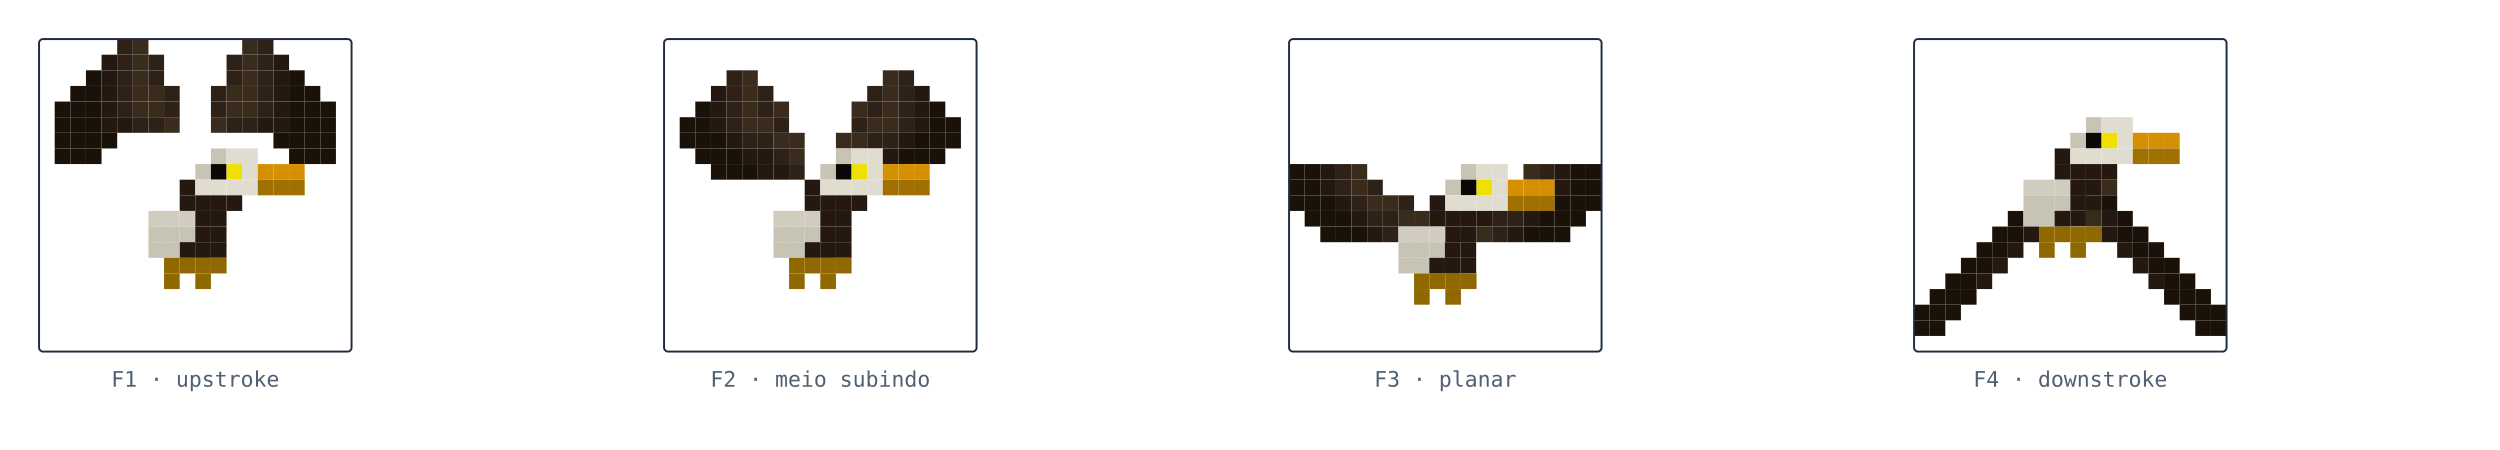
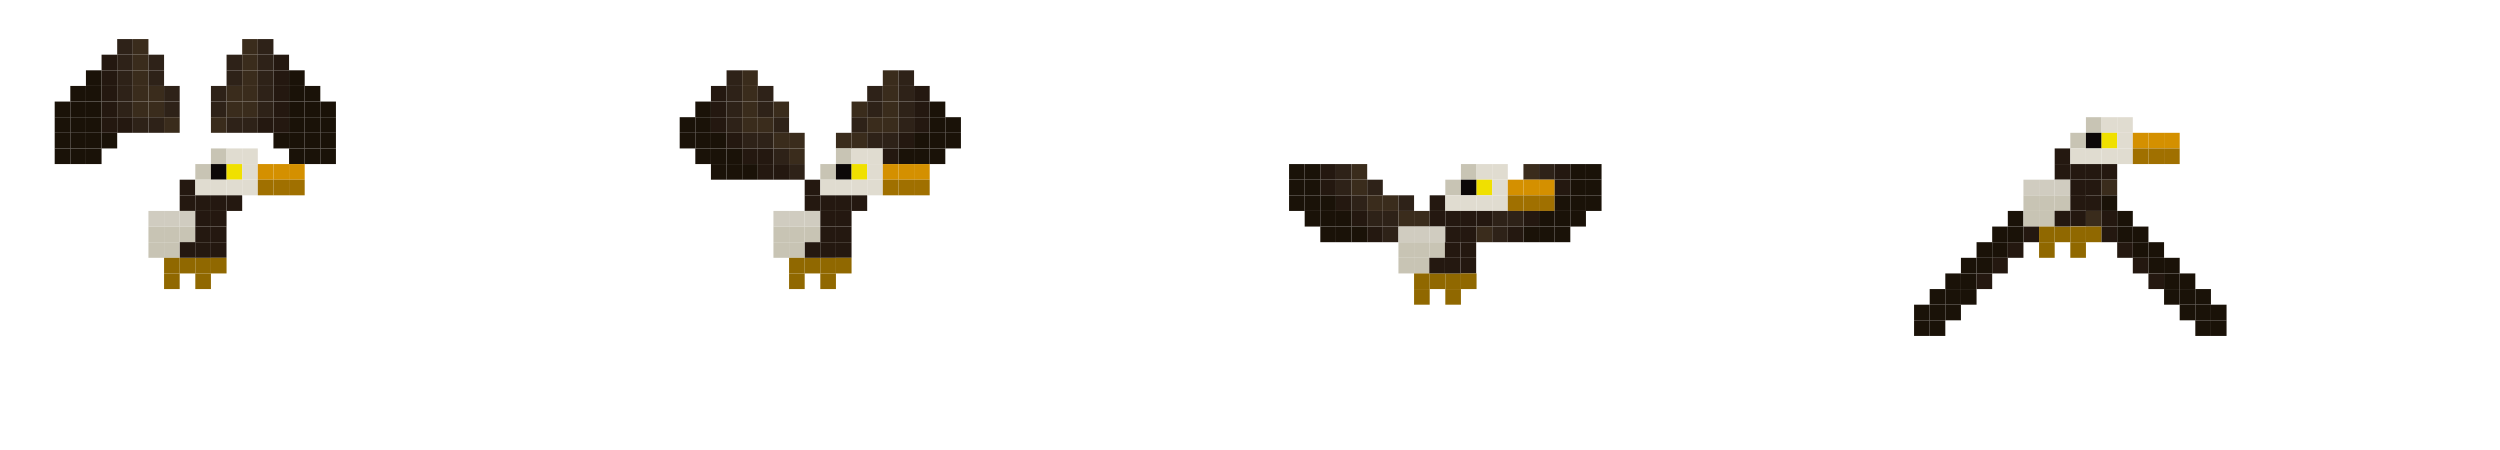
<svg xmlns="http://www.w3.org/2000/svg" width="1280" height="230" viewBox="0 0 1280 230" version="1.1" id="svg416">
  <defs id="defs416" />
  <g id="frame1">
    <rect x="28" y="52" width="8" height="8" fill="#1A1208" id="rect3" />
    <rect x="28" y="60" width="8" height="8" fill="#1A1208" id="rect4" />
    <rect x="28" y="68" width="8" height="8" fill="#1A1208" id="rect5" />
    <rect x="28" y="76" width="8" height="8" fill="#1A1208" id="rect6" />
    <rect x="36" y="44" width="8" height="8" fill="#1A1208" id="rect7" />
    <rect x="36" y="52" width="8" height="8" fill="#1A1208" id="rect8" />
    <rect x="36" y="60" width="8" height="8" fill="#1A1208" id="rect9" />
    <rect x="36" y="68" width="8" height="8" fill="#1A1208" id="rect10" />
    <rect x="36" y="76" width="8" height="8" fill="#1A1208" id="rect11" />
    <rect x="44" y="36" width="8" height="8" fill="#1A1208" id="rect12" />
    <rect x="44" y="44" width="8" height="8" fill="#1A1208" id="rect13" />
    <rect x="44" y="52" width="8" height="8" fill="#1A1208" id="rect14" />
    <rect x="44" y="60" width="8" height="8" fill="#1A1208" id="rect15" />
    <rect x="44" y="68" width="8" height="8" fill="#1A1208" id="rect16" />
    <rect x="44" y="76" width="8" height="8" fill="#1A1208" id="rect17" />
    <rect x="52" y="28" width="8" height="8" fill="#241810" id="rect18" />
    <rect x="52" y="36" width="8" height="8" fill="#241810" id="rect19" />
    <rect x="52" y="44" width="8" height="8" fill="#241810" id="rect20" />
    <rect x="52" y="52" width="8" height="8" fill="#241810" id="rect21" />
    <rect x="52" y="60" width="8" height="8" fill="#241810" id="rect22" />
    <rect x="52" y="68" width="8" height="8" fill="#1A1208" id="rect23" />
    <rect x="60" y="20" width="8" height="8" fill="#2E2218" id="rect24" />
    <rect x="60" y="28" width="8" height="8" fill="#2E2218" id="rect25" />
    <rect x="60" y="36" width="8" height="8" fill="#2E2218" id="rect26" />
    <rect x="60" y="44" width="8" height="8" fill="#2E2218" id="rect27" />
    <rect x="60" y="52" width="8" height="8" fill="#2E2218" id="rect28" />
    <rect x="60" y="60" width="8" height="8" fill="#241810" id="rect29" />
    <rect x="68" y="20" width="8" height="8" fill="#3A2C1C" id="rect30" />
    <rect x="68" y="28" width="8" height="8" fill="#3A2C1C" id="rect31" />
    <rect x="68" y="36" width="8" height="8" fill="#3A2C1C" id="rect32" />
    <rect x="68" y="44" width="8" height="8" fill="#3A2C1C" id="rect33" />
    <rect x="68" y="52" width="8" height="8" fill="#3A2C1C" id="rect34" />
    <rect x="68" y="60" width="8" height="8" fill="#2E2218" id="rect35" />
    <rect x="76" y="28" width="8" height="8" fill="#2E2218" id="rect36" />
    <rect x="76" y="36" width="8" height="8" fill="#2E2218" id="rect37" />
    <rect x="76" y="44" width="8" height="8" fill="#3A2C1C" id="rect38" />
    <rect x="76" y="52" width="8" height="8" fill="#3A2C1C" id="rect39" />
    <rect x="76" y="60" width="8" height="8" fill="#2E2218" id="rect40" />
    <rect x="76" y="108" width="8" height="8" fill="#D0CCC0" id="rect41" />
    <rect x="76" y="116" width="8" height="8" fill="#C8C4B4" id="rect42" />
    <rect x="76" y="124" width="8" height="8" fill="#C8C4B4" id="rect43" />
    <rect x="84" y="44" width="8" height="8" fill="#2E2218" id="rect44" />
    <rect x="84" y="52" width="8" height="8" fill="#2E2218" id="rect45" />
    <rect x="84" y="60" width="8" height="8" fill="#3A2C1C" id="rect46" />
    <rect x="84" y="108" width="8" height="8" fill="#D0CCC0" id="rect47" />
    <rect x="84" y="116" width="8" height="8" fill="#C8C4B4" id="rect48" />
    <rect x="84" y="124" width="8" height="8" fill="#C8C4B4" id="rect49" />
    <rect x="84" y="132" width="8" height="8" fill="#906800" id="rect50" />
    <rect x="84" y="140" width="8" height="8" fill="#906800" id="rect51" />
    <rect x="92" y="92" width="8" height="8" fill="#241810" id="rect52" />
    <rect x="92" y="100" width="8" height="8" fill="#241810" id="rect53" />
    <rect x="92" y="108" width="8" height="8" fill="#D0CCC0" id="rect54" />
    <rect x="92" y="116" width="8" height="8" fill="#C8C4B4" id="rect55" />
    <rect x="92" y="132" width="8" height="8" fill="#906800" id="rect56" />
    <rect x="100" y="84" width="8" height="8" fill="#C8C4B4" id="rect57" />
    <rect x="100" y="92" width="8" height="8" fill="#E0DCD0" id="rect58" />
    <rect x="100" y="100" width="8" height="8" fill="#241810" id="rect59" />
    <rect x="100" y="108" width="8" height="8" fill="#241810" id="rect60" />
    <rect x="100" y="132" width="8" height="8" fill="#906800" id="rect61" />
    <rect x="100" y="140" width="8" height="8" fill="#906800" id="rect62" />
    <rect x="108" y="44" width="8" height="8" fill="#2E2218" id="rect63" />
    <rect x="108" y="52" width="8" height="8" fill="#2E2218" id="rect64" />
    <rect x="108" y="60" width="8" height="8" fill="#3A2C1C" id="rect65" />
    <rect x="108" y="76" width="8" height="8" fill="#C8C4B4" id="rect66" />
    <rect x="108" y="84" width="8" height="8" fill="#0C0808" id="rect67" />
    <rect x="108" y="92" width="8" height="8" fill="#E0DCD0" id="rect68" />
    <rect x="108" y="100" width="8" height="8" fill="#241810" id="rect69" />
    <rect x="108" y="108" width="8" height="8" fill="#241810" id="rect70" />
    <rect x="99.974" y="115.99" width="8" height="8" fill="#241810" id="rect59-5" />
    <rect x="99.974" y="123.99" width="8" height="8" fill="#241810" id="rect60-1" />
    <rect x="92.057" y="123.979" width="8" height="8" fill="#241810" id="rect60-1-5" />
    <rect x="107.974" y="115.99" width="8" height="8" fill="#241810" id="rect69-7" />
    <rect x="107.974" y="123.99" width="8" height="8" fill="#241810" id="rect70-1" />
    <rect x="108" y="132" width="8" height="8" fill="#906800" id="rect71" />
    <rect x="116" y="28" width="8" height="8" fill="#2E2218" id="rect72" />
    <rect x="116" y="36" width="8" height="8" fill="#2E2218" id="rect73" />
    <rect x="116" y="44" width="8" height="8" fill="#3A2C1C" id="rect74" />
    <rect x="116" y="52" width="8" height="8" fill="#3A2C1C" id="rect75" />
    <rect x="116" y="60" width="8" height="8" fill="#2E2218" id="rect76" />
    <rect x="116" y="76" width="8" height="8" fill="#E0DCD0" id="rect77" />
    <rect x="116" y="84" width="8" height="8" fill="#F0E000" id="rect78" />
    <rect x="116" y="92" width="8" height="8" fill="#E0DCD0" id="rect79" />
    <rect x="116" y="100" width="8" height="8" fill="#241810" id="rect80" />
    <rect x="124" y="20" width="8" height="8" fill="#3A2C1C" id="rect81" />
    <rect x="124" y="28" width="8" height="8" fill="#3A2C1C" id="rect82" />
    <rect x="124" y="36" width="8" height="8" fill="#3A2C1C" id="rect83" />
    <rect x="124" y="44" width="8" height="8" fill="#3A2C1C" id="rect84" />
    <rect x="124" y="52" width="8" height="8" fill="#3A2C1C" id="rect85" />
    <rect x="124" y="60" width="8" height="8" fill="#2E2218" id="rect86" />
    <rect x="124" y="76" width="8" height="8" fill="#E0DCD0" id="rect87" />
    <rect x="124" y="84" width="8" height="8" fill="#E0DCD0" id="rect88" />
    <rect x="124" y="92" width="8" height="8" fill="#E0DCD0" id="rect89" />
    <rect x="132" y="20" width="8" height="8" fill="#2E2218" id="rect90" />
    <rect x="132" y="28" width="8" height="8" fill="#2E2218" id="rect91" />
    <rect x="132" y="36" width="8" height="8" fill="#2E2218" id="rect92" />
    <rect x="132" y="44" width="8" height="8" fill="#2E2218" id="rect93" />
    <rect x="132" y="52" width="8" height="8" fill="#2E2218" id="rect94" />
    <rect x="132" y="60" width="8" height="8" fill="#241810" id="rect95" />
    <rect x="132" y="84" width="8" height="8" fill="#D49000" id="rect96" />
    <rect x="132" y="92" width="8" height="8" fill="#A07000" id="rect97" />
    <rect x="140" y="28" width="8" height="8" fill="#241810" id="rect98" />
    <rect x="140" y="36" width="8" height="8" fill="#241810" id="rect99" />
    <rect x="140" y="44" width="8" height="8" fill="#241810" id="rect100" />
    <rect x="140" y="52" width="8" height="8" fill="#241810" id="rect101" />
    <rect x="140" y="60" width="8" height="8" fill="#241810" id="rect102" />
    <rect x="140" y="68" width="8" height="8" fill="#1A1208" id="rect103" />
    <rect x="140" y="84" width="8" height="8" fill="#D49000" id="rect104" />
    <rect x="140" y="92" width="8" height="8" fill="#A07000" id="rect105" />
    <rect x="148" y="36" width="8" height="8" fill="#1A1208" id="rect106" />
    <rect x="148" y="44" width="8" height="8" fill="#1A1208" id="rect107" />
    <rect x="148" y="52" width="8" height="8" fill="#1A1208" id="rect108" />
    <rect x="148" y="60" width="8" height="8" fill="#1A1208" id="rect109" />
    <rect x="148" y="68" width="8" height="8" fill="#1A1208" id="rect110" />
    <rect x="148" y="76" width="8" height="8" fill="#1A1208" id="rect111" />
    <rect x="148" y="84" width="8" height="8" fill="#D49000" id="rect112" />
    <rect x="148" y="92" width="8" height="8" fill="#A07000" id="rect113" />
    <rect x="156" y="44" width="8" height="8" fill="#1A1208" id="rect114" />
    <rect x="156" y="52" width="8" height="8" fill="#1A1208" id="rect115" />
    <rect x="156" y="60" width="8" height="8" fill="#1A1208" id="rect116" />
    <rect x="156" y="68" width="8" height="8" fill="#1A1208" id="rect117" />
    <rect x="156" y="76" width="8" height="8" fill="#1A1208" id="rect118" />
    <rect x="164" y="52" width="8" height="8" fill="#1A1208" id="rect119" />
    <rect x="164" y="60" width="8" height="8" fill="#1A1208" id="rect120" />
    <rect x="164" y="68" width="8" height="8" fill="#1A1208" id="rect121" />
    <rect x="164" y="76" width="8" height="8" fill="#1A1208" id="rect122" />
-     <rect x="20" y="20" width="160" height="160" fill="none" stroke="#1E2C40" stroke-width="1" rx="2" id="rect123" />
-     <text x="100" y="198" text-anchor="middle" font-family="monospace" font-size="11" fill="#506070" id="text123">F1 · upstroke</text>
  </g>
  <g id="frame2">
    <rect x="348" y="60" width="8" height="8" fill="#1A1208" id="rect125" />
    <rect x="348" y="68" width="8" height="8" fill="#1A1208" id="rect126" />
    <rect x="356" y="52" width="8" height="8" fill="#1A1208" id="rect127" />
    <rect x="356" y="60" width="8" height="8" fill="#1A1208" id="rect128" />
    <rect x="356" y="68" width="8" height="8" fill="#1A1208" id="rect129" />
    <rect x="356" y="76" width="8" height="8" fill="#1A1208" id="rect130" />
    <rect x="364" y="44" width="8" height="8" fill="#241810" id="rect131" />
    <rect x="364" y="52" width="8" height="8" fill="#241810" id="rect132" />
    <rect x="364" y="60" width="8" height="8" fill="#241810" id="rect133" />
    <rect x="364" y="68" width="8" height="8" fill="#1A1208" id="rect134" />
    <rect x="364" y="76" width="8" height="8" fill="#1A1208" id="rect135" />
    <rect x="364" y="84" width="8" height="8" fill="#1A1208" id="rect136" />
    <rect x="372" y="36" width="8" height="8" fill="#2E2218" id="rect137" />
    <rect x="372" y="44" width="8" height="8" fill="#2E2218" id="rect138" />
    <rect x="372" y="52" width="8" height="8" fill="#2E2218" id="rect139" />
    <rect x="372" y="60" width="8" height="8" fill="#2E2218" id="rect140" />
    <rect x="372" y="68" width="8" height="8" fill="#241810" id="rect141" />
    <rect x="372" y="76" width="8" height="8" fill="#1A1208" id="rect142" />
    <rect x="372" y="84" width="8" height="8" fill="#1A1208" id="rect143" />
    <rect x="380" y="36" width="8" height="8" fill="#3A2C1C" id="rect144" />
    <rect x="380" y="44" width="8" height="8" fill="#3A2C1C" id="rect145" />
    <rect x="380" y="52" width="8" height="8" fill="#3A2C1C" id="rect146" />
    <rect x="380" y="60" width="8" height="8" fill="#3A2C1C" id="rect147" />
    <rect x="380" y="68" width="8" height="8" fill="#2E2218" id="rect148" />
    <rect x="380" y="76" width="8" height="8" fill="#241810" id="rect149" />
    <rect x="380" y="84" width="8" height="8" fill="#1A1208" id="rect150" />
    <rect x="388" y="44" width="8" height="8" fill="#2E2218" id="rect151" />
    <rect x="388" y="52" width="8" height="8" fill="#2E2218" id="rect152" />
    <rect x="388" y="60" width="8" height="8" fill="#3A2C1C" id="rect153" />
    <rect x="388" y="68" width="8" height="8" fill="#2E2218" id="rect154" />
    <rect x="388" y="76" width="8" height="8" fill="#241810" id="rect155" />
    <rect x="388" y="84" width="8" height="8" fill="#241810" id="rect156" />
    <rect x="396" y="52" width="8" height="8" fill="#3A2C1C" id="rect157" />
    <rect x="396" y="60" width="8" height="8" fill="#2E2218" id="rect158" />
    <rect x="396" y="68" width="8" height="8" fill="#3A2C1C" id="rect159" />
    <rect x="396" y="76" width="8" height="8" fill="#2E2218" id="rect160" />
    <rect x="396" y="84" width="8" height="8" fill="#241810" id="rect161" />
    <rect x="396" y="108" width="8" height="8" fill="#D0CCC0" id="rect162" />
    <rect x="396" y="116" width="8" height="8" fill="#C8C4B4" id="rect163" />
    <rect x="396" y="124" width="8" height="8" fill="#C8C4B4" id="rect164" />
    <rect x="404" y="68" width="8" height="8" fill="#3A2C1C" id="rect165" />
    <rect x="404" y="76" width="8" height="8" fill="#3A2C1C" id="rect166" />
    <rect x="404" y="84" width="8" height="8" fill="#2E2218" id="rect167" />
    <rect x="404" y="108" width="8" height="8" fill="#D0CCC0" id="rect168" />
    <rect x="404" y="116" width="8" height="8" fill="#C8C4B4" id="rect169" />
    <rect x="404" y="124" width="8" height="8" fill="#C8C4B4" id="rect170" />
    <rect x="404" y="132" width="8" height="8" fill="#906800" id="rect171" />
    <rect x="404" y="140" width="8" height="8" fill="#906800" id="rect172" />
    <rect x="412" y="92" width="8" height="8" fill="#241810" id="rect173" />
    <rect x="412" y="100" width="8" height="8" fill="#241810" id="rect174" />
    <rect x="412" y="108" width="8" height="8" fill="#D0CCC0" id="rect175" />
    <rect x="412" y="116" width="8" height="8" fill="#C8C4B4" id="rect176" />
    <rect x="412" y="132" width="8" height="8" fill="#906800" id="rect177" />
    <rect x="420" y="84" width="8" height="8" fill="#C8C4B4" id="rect178" />
    <rect x="420" y="92" width="8" height="8" fill="#E0DCD0" id="rect179" />
    <rect x="420" y="100" width="8" height="8" fill="#241810" id="rect180" />
    <rect x="420" y="108" width="8" height="8" fill="#241810" id="rect181" />
    <rect x="420" y="132" width="8" height="8" fill="#906800" id="rect182" />
    <rect x="420" y="140" width="8" height="8" fill="#906800" id="rect183" />
    <rect x="428" y="68" width="8" height="8" fill="#3A2C1C" id="rect184" />
    <rect x="428" y="76" width="8" height="8" fill="#C8C4B4" id="rect185" />
    <rect x="428" y="84" width="8" height="8" fill="#0C0808" id="rect186" />
    <rect x="428" y="92" width="8" height="8" fill="#E0DCD0" id="rect187" />
    <rect x="428" y="100" width="8" height="8" fill="#241810" id="rect188" />
    <rect x="428" y="108" width="8" height="8" fill="#241810" id="rect189" />
    <rect x="419.996" y="115.99" width="8" height="8" fill="#241810" id="rect180-6" />
    <rect x="419.996" y="123.99" width="8" height="8" fill="#241810" id="rect181-8" />
    <rect x="412.057" y="124.002" width="8" height="8" fill="#241810" id="rect181-8-1" />
    <rect x="427.996" y="115.99" width="8" height="8" fill="#241810" id="rect188-5" />
    <rect x="427.996" y="123.99" width="8" height="8" fill="#241810" id="rect189-7" />
    <rect x="428" y="132" width="8" height="8" fill="#906800" id="rect190" />
    <rect x="436" y="52" width="8" height="8" fill="#3A2C1C" id="rect191" />
    <rect x="436" y="60" width="8" height="8" fill="#2E2218" id="rect192" />
    <rect x="436" y="68" width="8" height="8" fill="#3A2C1C" id="rect193" />
    <rect x="436" y="76" width="8" height="8" fill="#E0DCD0" id="rect194" />
    <rect x="436" y="84" width="8" height="8" fill="#F0E000" id="rect195" />
    <rect x="436" y="92" width="8" height="8" fill="#E0DCD0" id="rect196" />
    <rect x="436" y="100" width="8" height="8" fill="#241810" id="rect197" />
    <rect x="444" y="44" width="8" height="8" fill="#2E2218" id="rect198" />
    <rect x="444" y="52" width="8" height="8" fill="#2E2218" id="rect199" />
    <rect x="444" y="60" width="8" height="8" fill="#3A2C1C" id="rect200" />
    <rect x="444" y="68" width="8" height="8" fill="#2E2218" id="rect201" />
    <rect x="444" y="76" width="8" height="8" fill="#E0DCD0" id="rect202" />
    <rect x="444" y="84" width="8" height="8" fill="#E0DCD0" id="rect203" />
    <rect x="444" y="92" width="8" height="8" fill="#E0DCD0" id="rect204" />
    <rect x="452" y="36" width="8" height="8" fill="#3A2C1C" id="rect205" />
    <rect x="452" y="44" width="8" height="8" fill="#3A2C1C" id="rect206" />
    <rect x="452" y="52" width="8" height="8" fill="#3A2C1C" id="rect207" />
    <rect x="452" y="60" width="8" height="8" fill="#3A2C1C" id="rect208" />
    <rect x="452" y="68" width="8" height="8" fill="#2E2218" id="rect209" />
    <rect x="452" y="76" width="8" height="8" fill="#241810" id="rect210" />
    <rect x="452" y="84" width="8" height="8" fill="#D49000" id="rect211" />
    <rect x="452" y="92" width="8" height="8" fill="#A07000" id="rect212" />
    <rect x="460" y="36" width="8" height="8" fill="#2E2218" id="rect213" />
    <rect x="460" y="44" width="8" height="8" fill="#2E2218" id="rect214" />
    <rect x="460" y="52" width="8" height="8" fill="#2E2218" id="rect215" />
    <rect x="460" y="60" width="8" height="8" fill="#2E2218" id="rect216" />
    <rect x="460" y="68" width="8" height="8" fill="#241810" id="rect217" />
    <rect x="460" y="76" width="8" height="8" fill="#1A1208" id="rect218" />
    <rect x="460" y="84" width="8" height="8" fill="#D49000" id="rect219" />
    <rect x="460" y="92" width="8" height="8" fill="#A07000" id="rect220" />
    <rect x="468" y="44" width="8" height="8" fill="#241810" id="rect221" />
    <rect x="468" y="52" width="8" height="8" fill="#241810" id="rect222" />
    <rect x="468" y="60" width="8" height="8" fill="#241810" id="rect223" />
    <rect x="468" y="68" width="8" height="8" fill="#1A1208" id="rect224" />
    <rect x="468" y="76" width="8" height="8" fill="#1A1208" id="rect225" />
    <rect x="468" y="84" width="8" height="8" fill="#D49000" id="rect226" />
    <rect x="468" y="92" width="8" height="8" fill="#A07000" id="rect227" />
    <rect x="476" y="52" width="8" height="8" fill="#1A1208" id="rect228" />
    <rect x="476" y="60" width="8" height="8" fill="#1A1208" id="rect229" />
    <rect x="476" y="68" width="8" height="8" fill="#1A1208" id="rect230" />
    <rect x="476" y="76" width="8" height="8" fill="#1A1208" id="rect231" />
    <rect x="484" y="60" width="8" height="8" fill="#1A1208" id="rect232" />
    <rect x="484" y="68" width="8" height="8" fill="#1A1208" id="rect233" />
-     <rect x="340" y="20" width="160" height="160" fill="none" stroke="#1E2C40" stroke-width="1" rx="2" id="rect234" />
-     <text x="420" y="198" text-anchor="middle" font-family="monospace" font-size="11" fill="#506070" id="text234">F2 · meio subindo</text>
  </g>
  <g id="frame3">
    <rect x="660" y="84" width="8" height="8" fill="#1A1208" id="rect236" />
    <rect x="660" y="92" width="8" height="8" fill="#1A1208" id="rect237" />
    <rect x="660" y="100" width="8" height="8" fill="#1A1208" id="rect238" />
    <rect x="668" y="84" width="8" height="8" fill="#1A1208" id="rect239" />
    <rect x="668" y="92" width="8" height="8" fill="#1A1208" id="rect240" />
    <rect x="668" y="100" width="8" height="8" fill="#1A1208" id="rect241" />
    <rect x="668" y="108" width="8" height="8" fill="#1A1208" id="rect242" />
    <rect x="676" y="84" width="8" height="8" fill="#241810" id="rect243" />
    <rect x="676" y="92" width="8" height="8" fill="#241810" id="rect244" />
    <rect x="676" y="100" width="8" height="8" fill="#1A1208" id="rect245" />
    <rect x="676" y="108" width="8" height="8" fill="#1A1208" id="rect246" />
    <rect x="676" y="116" width="8" height="8" fill="#1A1208" id="rect247" />
    <rect x="684" y="84" width="8" height="8" fill="#2E2218" id="rect248" />
    <rect x="684" y="92" width="8" height="8" fill="#2E2218" id="rect249" />
    <rect x="684" y="100" width="8" height="8" fill="#241810" id="rect250" />
    <rect x="684" y="108" width="8" height="8" fill="#1A1208" id="rect251" />
    <rect x="684" y="116" width="8" height="8" fill="#1A1208" id="rect252" />
    <rect x="692" y="84" width="8" height="8" fill="#3A2C1C" id="rect253" />
    <rect x="692" y="92" width="8" height="8" fill="#3A2C1C" id="rect254" />
    <rect x="692" y="100" width="8" height="8" fill="#2E2218" id="rect255" />
    <rect x="692" y="108" width="8" height="8" fill="#241810" id="rect256" />
    <rect x="692" y="116" width="8" height="8" fill="#1A1208" id="rect257" />
    <rect x="700" y="92" width="8" height="8" fill="#2E2218" id="rect258" />
    <rect x="700" y="100" width="8" height="8" fill="#3A2C1C" id="rect259" />
    <rect x="700" y="108" width="8" height="8" fill="#2E2218" id="rect260" />
    <rect x="700" y="116" width="8" height="8" fill="#241810" id="rect261" />
    <rect x="708" y="100" width="8" height="8" fill="#3A2C1C" id="rect262" />
    <rect x="708" y="108" width="8" height="8" fill="#2E2218" id="rect263" />
    <rect x="708" y="116" width="8" height="8" fill="#2E2218" id="rect264" />
    <rect x="716" y="100" width="8" height="8" fill="#2E2218" id="rect265" />
    <rect x="716" y="108" width="8" height="8" fill="#3A2C1C" id="rect266" />
    <rect x="716" y="116" width="8" height="8" fill="#D0CCC0" id="rect267" />
    <rect x="716" y="124" width="8" height="8" fill="#C8C4B4" id="rect268" />
    <rect x="716" y="132" width="8" height="8" fill="#C8C4B4" id="rect269" />
    <rect x="724" y="108" width="8" height="8" fill="#3A2C1C" id="rect270" />
    <rect x="724" y="116" width="8" height="8" fill="#D0CCC0" id="rect271" />
    <rect x="724" y="124" width="8" height="8" fill="#C8C4B4" id="rect272" />
    <rect x="724" y="132" width="8" height="8" fill="#C8C4B4" id="rect273" />
    <rect x="724" y="140" width="8" height="8" fill="#906800" id="rect274" />
    <rect x="724" y="148" width="8" height="8" fill="#906800" id="rect275" />
    <rect x="732" y="100" width="8" height="8" fill="#241810" id="rect276" />
    <rect x="732" y="108" width="8" height="8" fill="#241810" id="rect277" />
    <rect x="732" y="116" width="8" height="8" fill="#D0CCC0" id="rect278" />
    <rect x="732" y="124" width="8" height="8" fill="#C8C4B4" id="rect279" />
    <rect x="732" y="140" width="8" height="8" fill="#906800" id="rect280" />
    <rect x="740" y="92" width="8" height="8" fill="#C8C4B4" id="rect281" />
    <rect x="740" y="100" width="8" height="8" fill="#E0DCD0" id="rect282" />
    <rect x="740" y="108" width="8" height="8" fill="#241810" id="rect283" />
    <rect x="740" y="116" width="8" height="8" fill="#241810" id="rect284" />
    <rect x="740" y="140" width="8" height="8" fill="#906800" id="rect285" />
    <rect x="740" y="148" width="8" height="8" fill="#906800" id="rect286" />
    <rect x="748" y="84" width="8" height="8" fill="#C8C4B4" id="rect287" />
    <rect x="748" y="92" width="8" height="8" fill="#0C0808" id="rect288" />
    <rect x="748" y="100" width="8" height="8" fill="#E0DCD0" id="rect289" />
    <rect x="748" y="108" width="8" height="8" fill="#241810" id="rect290" />
    <rect x="748" y="116" width="8" height="8" fill="#241810" id="rect291" />
    <rect x="739.798" y="124.012" width="8" height="8" fill="#241810" id="rect283-3" />
    <rect x="739.798" y="132.012" width="8" height="8" fill="#241810" id="rect284-3" />
    <rect x="731.813" y="131.993" width="8" height="8" fill="#241810" id="rect284-3-3" />
    <rect x="747.798" y="124.012" width="8" height="8" fill="#241810" id="rect290-4" />
    <rect x="747.798" y="132.012" width="8" height="8" fill="#241810" id="rect291-1" />
    <rect x="748" y="140" width="8" height="8" fill="#906800" id="rect292" />
    <rect x="756" y="84" width="8" height="8" fill="#E0DCD0" id="rect293" />
    <rect x="756" y="92" width="8" height="8" fill="#F0E000" id="rect294" />
    <rect x="756" y="100" width="8" height="8" fill="#E0DCD0" id="rect295" />
    <rect x="756" y="108" width="8" height="8" fill="#241810" id="rect296" />
    <rect x="756" y="116" width="8" height="8" fill="#3A2C1C" id="rect297" />
    <rect x="764" y="84" width="8" height="8" fill="#E0DCD0" id="rect298" />
    <rect x="764" y="92" width="8" height="8" fill="#E0DCD0" id="rect299" />
    <rect x="764" y="100" width="8" height="8" fill="#E0DCD0" id="rect300" />
    <rect x="764" y="108" width="8" height="8" fill="#2E2218" id="rect301" />
    <rect x="764" y="116" width="8" height="8" fill="#2E2218" id="rect302" />
    <rect x="772" y="92" width="8" height="8" fill="#D49000" id="rect303" />
    <rect x="772" y="100" width="8" height="8" fill="#A07000" id="rect304" />
    <rect x="772" y="108" width="8" height="8" fill="#2E2218" id="rect305" />
    <rect x="772" y="116" width="8" height="8" fill="#241810" id="rect306" />
    <rect x="780" y="84" width="8" height="8" fill="#3A2C1C" id="rect307" />
    <rect x="780" y="92" width="8" height="8" fill="#D49000" id="rect308" />
    <rect x="780" y="100" width="8" height="8" fill="#A07000" id="rect309" />
    <rect x="780" y="108" width="8" height="8" fill="#241810" id="rect310" />
    <rect x="780" y="116" width="8" height="8" fill="#1A1208" id="rect311" />
    <rect x="788" y="84" width="8" height="8" fill="#2E2218" id="rect312" />
    <rect x="788" y="92" width="8" height="8" fill="#D49000" id="rect313" />
    <rect x="788" y="100" width="8" height="8" fill="#A07000" id="rect314" />
    <rect x="788" y="108" width="8" height="8" fill="#1A1208" id="rect315" />
    <rect x="788" y="116" width="8" height="8" fill="#1A1208" id="rect316" />
    <rect x="796" y="84" width="8" height="8" fill="#241810" id="rect317" />
    <rect x="796" y="92" width="8" height="8" fill="#241810" id="rect318" />
    <rect x="796" y="100" width="8" height="8" fill="#1A1208" id="rect319" />
    <rect x="796" y="108" width="8" height="8" fill="#1A1208" id="rect320" />
    <rect x="796" y="116" width="8" height="8" fill="#1A1208" id="rect321" />
    <rect x="804" y="84" width="8" height="8" fill="#1A1208" id="rect322" />
    <rect x="804" y="92" width="8" height="8" fill="#1A1208" id="rect323" />
    <rect x="804" y="100" width="8" height="8" fill="#1A1208" id="rect324" />
    <rect x="804" y="108" width="8" height="8" fill="#1A1208" id="rect325" />
    <rect x="812" y="84" width="8" height="8" fill="#1A1208" id="rect326" />
    <rect x="812" y="92" width="8" height="8" fill="#1A1208" id="rect327" />
    <rect x="812" y="100" width="8" height="8" fill="#1A1208" id="rect328" />
-     <rect x="660" y="20" width="160" height="160" fill="none" stroke="#1E2C40" stroke-width="1" rx="2" id="rect329" />
-     <text x="740" y="198" text-anchor="middle" font-family="monospace" font-size="11" fill="#506070" id="text329">F3 · planar</text>
  </g>
  <g id="frame4">
    <rect x="980" y="156" width="8" height="8" fill="#1A1208" id="rect331" />
    <rect x="980" y="164" width="8" height="8" fill="#1A1208" id="rect332" />
    <rect x="988" y="148" width="8" height="8" fill="#1A1208" id="rect333" />
    <rect x="988" y="156" width="8" height="8" fill="#1A1208" id="rect334" />
    <rect x="988" y="164" width="8" height="8" fill="#1A1208" id="rect335" />
    <rect x="996" y="140" width="8" height="8" fill="#1A1208" id="rect336" />
    <rect x="996" y="148" width="8" height="8" fill="#1A1208" id="rect337" />
    <rect x="996" y="156" width="8" height="8" fill="#1A1208" id="rect338" />
    <rect x="1004" y="132" width="8" height="8" fill="#1A1208" id="rect339" />
    <rect x="1004" y="140" width="8" height="8" fill="#1A1208" id="rect340" />
    <rect x="1004" y="148" width="8" height="8" fill="#1A1208" id="rect341" />
    <rect x="1012" y="124" width="8" height="8" fill="#1A1208" id="rect342" />
    <rect x="1012" y="132" width="8" height="8" fill="#1A1208" id="rect343" />
    <rect x="1012" y="140" width="8" height="8" fill="#241810" id="rect344" />
    <rect x="1020" y="116" width="8" height="8" fill="#1A1208" id="rect345" />
    <rect x="1020" y="124" width="8" height="8" fill="#1A1208" id="rect346" />
    <rect x="1020" y="132" width="8" height="8" fill="#241810" id="rect347" />
    <rect x="1028" y="108" width="8" height="8" fill="#1A1208" id="rect348" />
    <rect x="1028" y="116" width="8" height="8" fill="#1A1208" id="rect349" />
    <rect x="1028" y="124" width="8" height="8" fill="#241810" id="rect350" />
    <rect x="1036" y="92" width="8" height="8" fill="#D0CCC0" id="rect351" />
    <rect x="1036" y="100" width="8" height="8" fill="#C8C4B4" id="rect352" />
    <rect x="1036" y="108" width="8" height="8" fill="#C8C4B4" id="rect353" />
    <rect x="1036" y="116" width="8" height="8" fill="#241810" id="rect354" />
    <rect x="1044" y="92" width="8" height="8" fill="#D0CCC0" id="rect355" />
    <rect x="1044" y="100" width="8" height="8" fill="#C8C4B4" id="rect356" />
    <rect x="1044" y="108" width="8" height="8" fill="#C8C4B4" id="rect357" />
    <rect x="1044" y="116" width="8" height="8" fill="#906800" id="rect358" />
    <rect x="1044" y="124" width="8" height="8" fill="#906800" id="rect359" />
    <rect x="1052" y="76" width="8" height="8" fill="#241810" id="rect360" />
    <rect x="1052" y="84" width="8" height="8" fill="#241810" id="rect361" />
    <rect x="1052" y="92" width="8" height="8" fill="#D0CCC0" id="rect362" />
    <rect x="1052" y="100" width="8" height="8" fill="#C8C4B4" id="rect363" />
    <rect x="1052" y="116" width="8" height="8" fill="#906800" id="rect364" />
    <rect x="1060" y="68" width="8" height="8" fill="#C8C4B4" id="rect365" />
    <rect x="1060" y="76" width="8" height="8" fill="#E0DCD0" id="rect366" />
    <rect x="1060" y="84" width="8" height="8" fill="#241810" id="rect367" />
    <rect x="1060" y="92" width="8" height="8" fill="#241810" id="rect368" />
    <rect x="1060.007" y="99.899" width="8" height="8" fill="#241810" id="rect367-3" />
    <rect x="1060.007" y="107.899" width="8" height="8" fill="#241810" id="rect368-1" />
    <rect x="1051.953" y="107.962" width="8" height="8" fill="#241810" id="rect368-7" />
    <rect x="1060" y="116" width="8" height="8" fill="#906800" id="rect369" />
    <rect x="1060" y="124" width="8" height="8" fill="#906800" id="rect370" />
    <rect x="1068" y="60" width="8" height="8" fill="#C8C4B4" id="rect371" />
    <rect x="1068" y="68" width="8" height="8" fill="#0C0808" id="rect372" />
    <rect x="1068" y="76" width="8" height="8" fill="#E0DCD0" id="rect373" />
    <rect x="1068" y="84" width="8" height="8" fill="#241810" id="rect374" />
    <rect x="1068" y="92" width="8" height="8" fill="#241810" id="rect375" />
    <rect x="1068" y="100" width="8" height="8" fill="#241810" id="rect376" />
    <rect x="1068" y="108" width="8" height="8" fill="#3A2C1C" id="rect377" />
    <rect x="1068" y="116" width="8" height="8" fill="#906800" id="rect378" />
    <rect x="1076" y="60" width="8" height="8" fill="#E0DCD0" id="rect379" />
    <rect x="1076" y="68" width="8" height="8" fill="#F0E000" id="rect380" />
    <rect x="1076" y="76" width="8" height="8" fill="#E0DCD0" id="rect381" />
    <rect x="1076" y="84" width="8" height="8" fill="#241810" id="rect382" />
    <rect x="1076" y="92" width="8" height="8" fill="#3A2C1C" id="rect383" />
    <rect x="1076" y="100" width="8" height="8" fill="#1A1208" id="rect384" />
    <rect x="1076" y="108" width="8" height="8" fill="#241810" id="rect385" />
    <rect x="1076" y="116" width="8" height="8" fill="#241810" id="rect386" />
    <rect x="1084" y="60" width="8" height="8" fill="#E0DCD0" id="rect387" />
    <rect x="1084" y="68" width="8" height="8" fill="#E0DCD0" id="rect388" />
    <rect x="1084" y="76" width="8" height="8" fill="#E0DCD0" id="rect389" />
    <rect x="1084" y="108" width="8" height="8" fill="#1A1208" id="rect390" />
    <rect x="1084" y="116" width="8" height="8" fill="#1A1208" id="rect391" />
    <rect x="1084" y="124" width="8" height="8" fill="#241810" id="rect392" />
    <rect x="1092" y="68" width="8" height="8" fill="#D49000" id="rect393" />
    <rect x="1092" y="76" width="8" height="8" fill="#A07000" id="rect394" />
    <rect x="1092" y="116" width="8" height="8" fill="#1A1208" id="rect395" />
    <rect x="1092" y="124" width="8" height="8" fill="#1A1208" id="rect396" />
    <rect x="1092" y="132" width="8" height="8" fill="#241810" id="rect397" />
    <rect x="1100" y="68" width="8" height="8" fill="#D49000" id="rect398" />
    <rect x="1100" y="76" width="8" height="8" fill="#A07000" id="rect399" />
    <rect x="1100" y="124" width="8" height="8" fill="#1A1208" id="rect400" />
    <rect x="1100" y="132" width="8" height="8" fill="#1A1208" id="rect401" />
    <rect x="1100" y="140" width="8" height="8" fill="#241810" id="rect402" />
    <rect x="1108" y="68" width="8" height="8" fill="#D49000" id="rect403" />
    <rect x="1108" y="76" width="8" height="8" fill="#A07000" id="rect404" />
    <rect x="1108" y="132" width="8" height="8" fill="#1A1208" id="rect405" />
    <rect x="1108" y="140" width="8" height="8" fill="#1A1208" id="rect406" />
    <rect x="1108" y="148" width="8" height="8" fill="#1A1208" id="rect407" />
    <rect x="1116" y="140" width="8" height="8" fill="#1A1208" id="rect408" />
    <rect x="1116" y="148" width="8" height="8" fill="#1A1208" id="rect409" />
    <rect x="1116" y="156" width="8" height="8" fill="#1A1208" id="rect410" />
    <rect x="1124" y="148" width="8" height="8" fill="#1A1208" id="rect411" />
    <rect x="1124" y="156" width="8" height="8" fill="#1A1208" id="rect412" />
    <rect x="1124" y="164" width="8" height="8" fill="#1A1208" id="rect413" />
    <rect x="1132" y="156" width="8" height="8" fill="#1A1208" id="rect414" />
    <rect x="1132" y="164" width="8" height="8" fill="#1A1208" id="rect415" />
-     <rect x="980" y="20" width="160" height="160" fill="none" stroke="#1E2C40" stroke-width="1" rx="2" id="rect416" />
-     <text x="1060" y="198" text-anchor="middle" font-family="monospace" font-size="11" fill="#506070" id="text416">F4 · downstroke</text>
  </g>
</svg>
